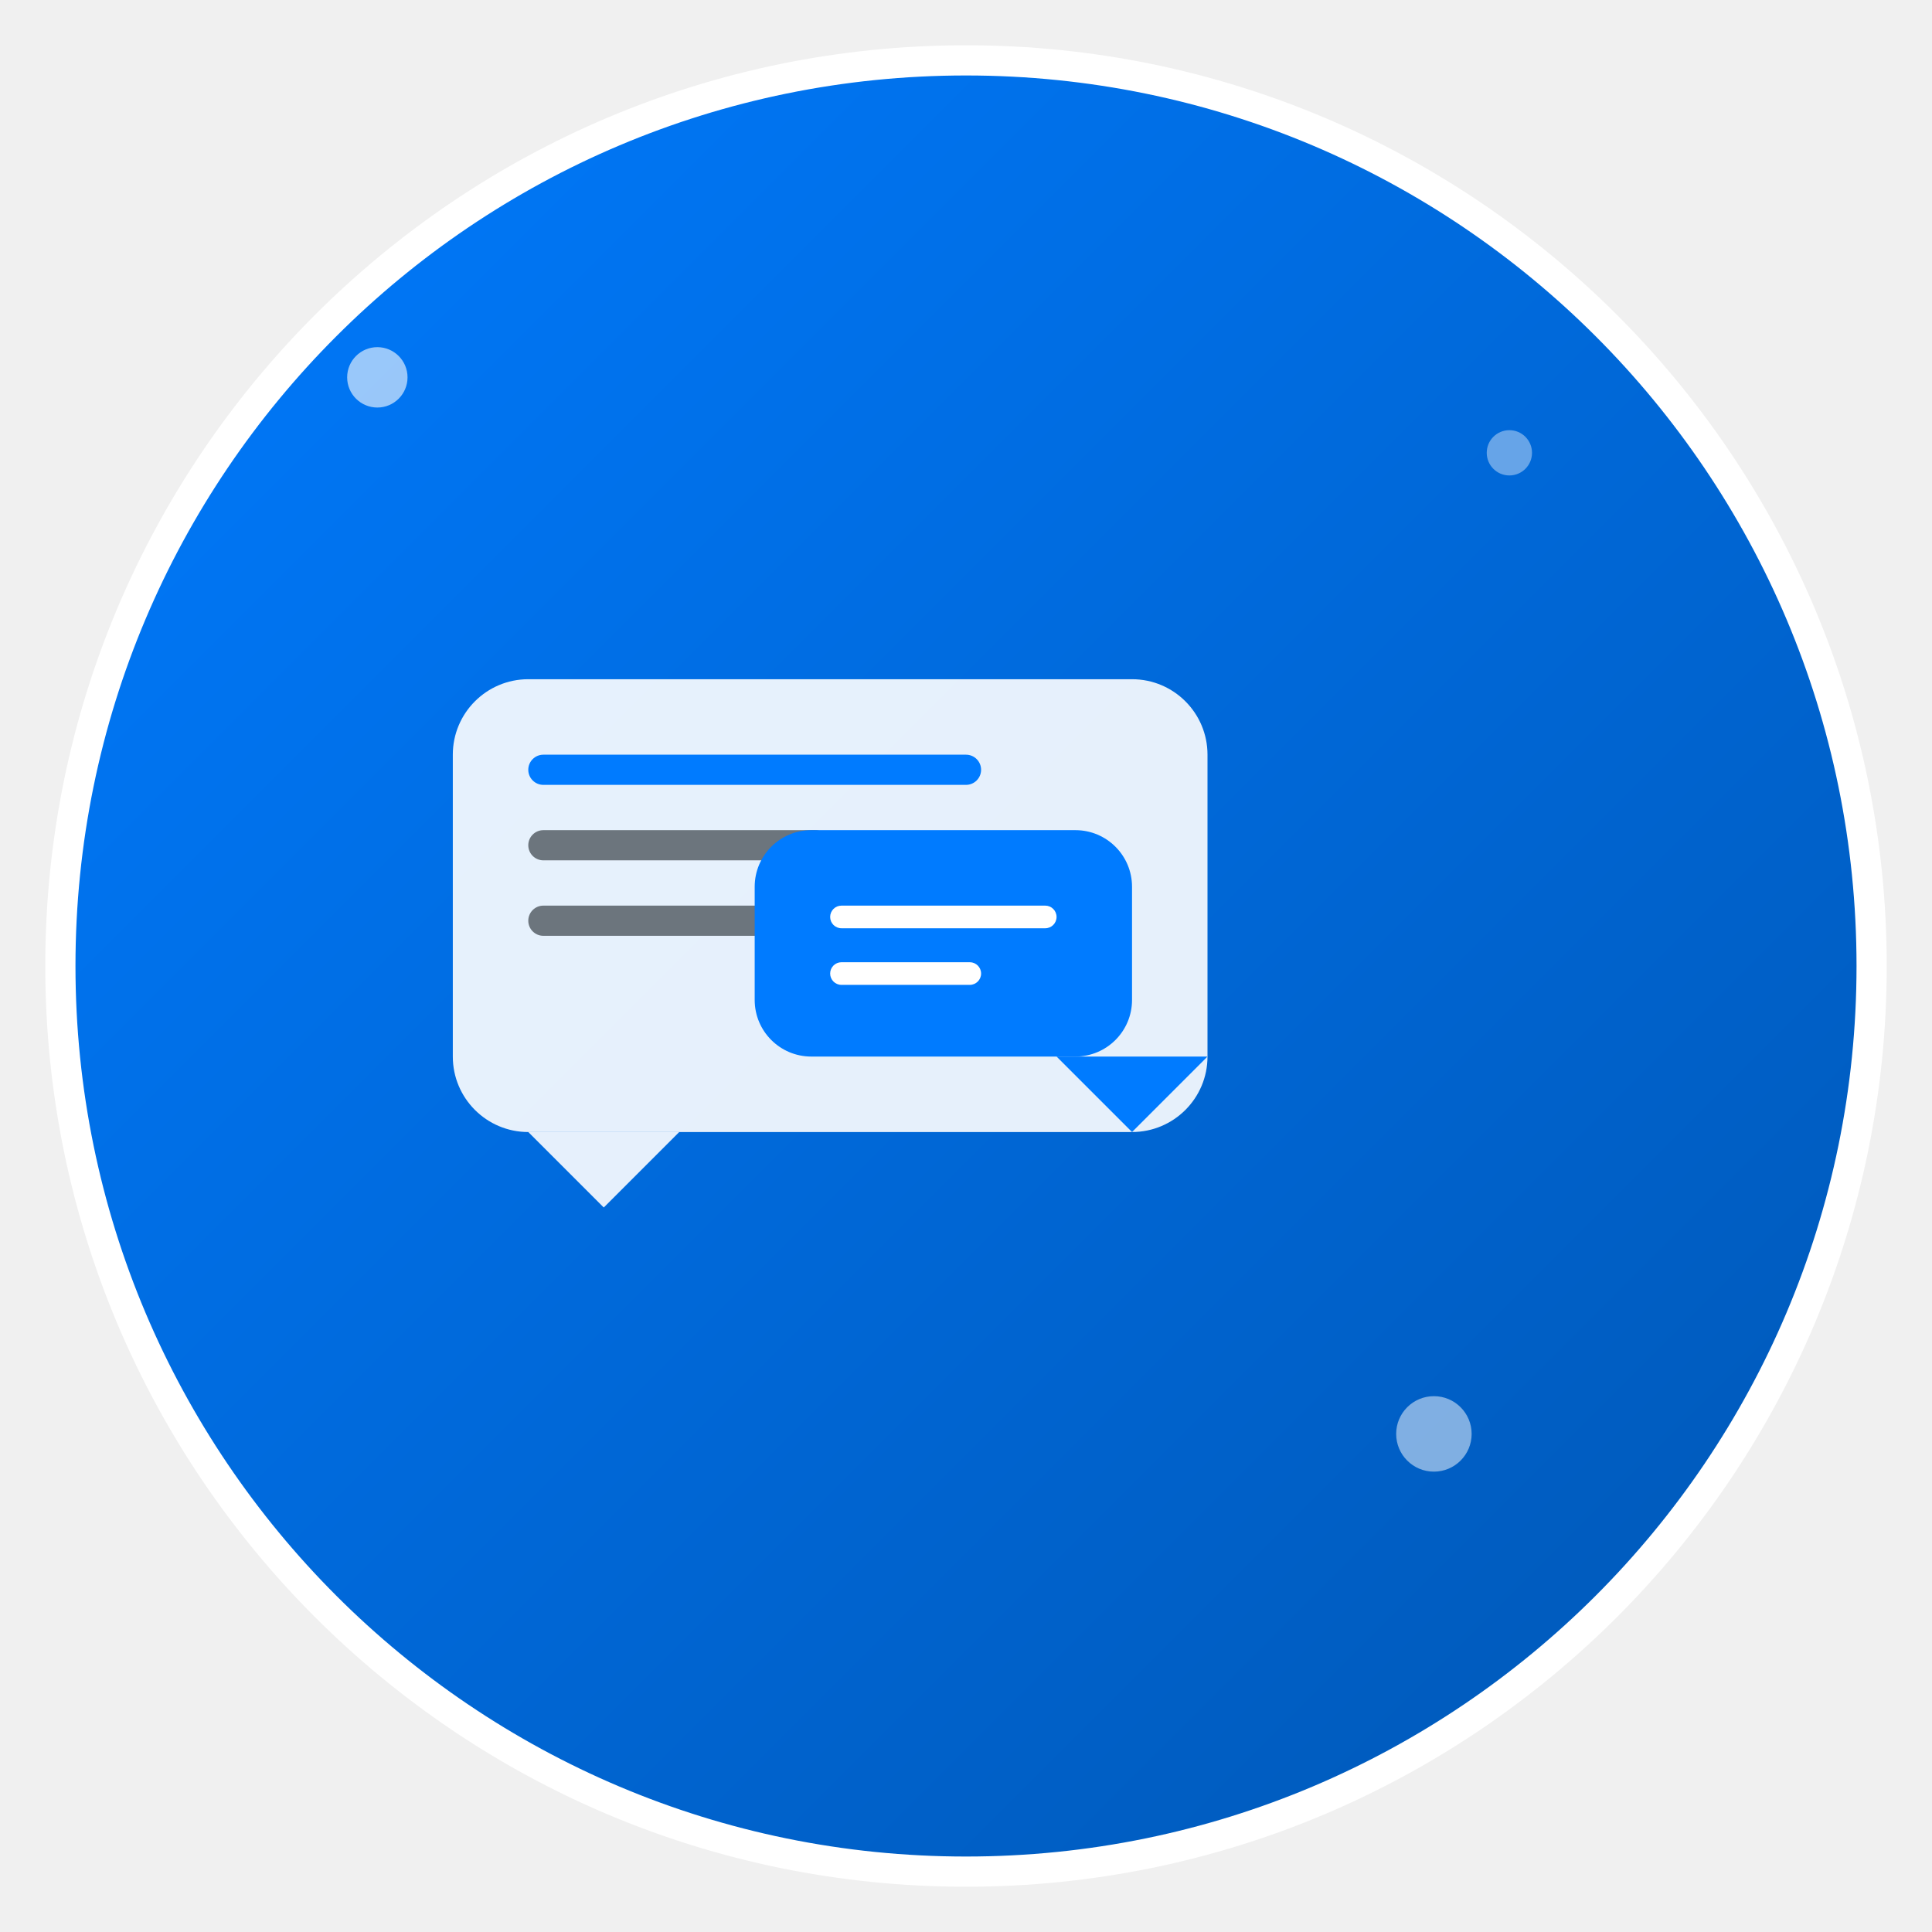
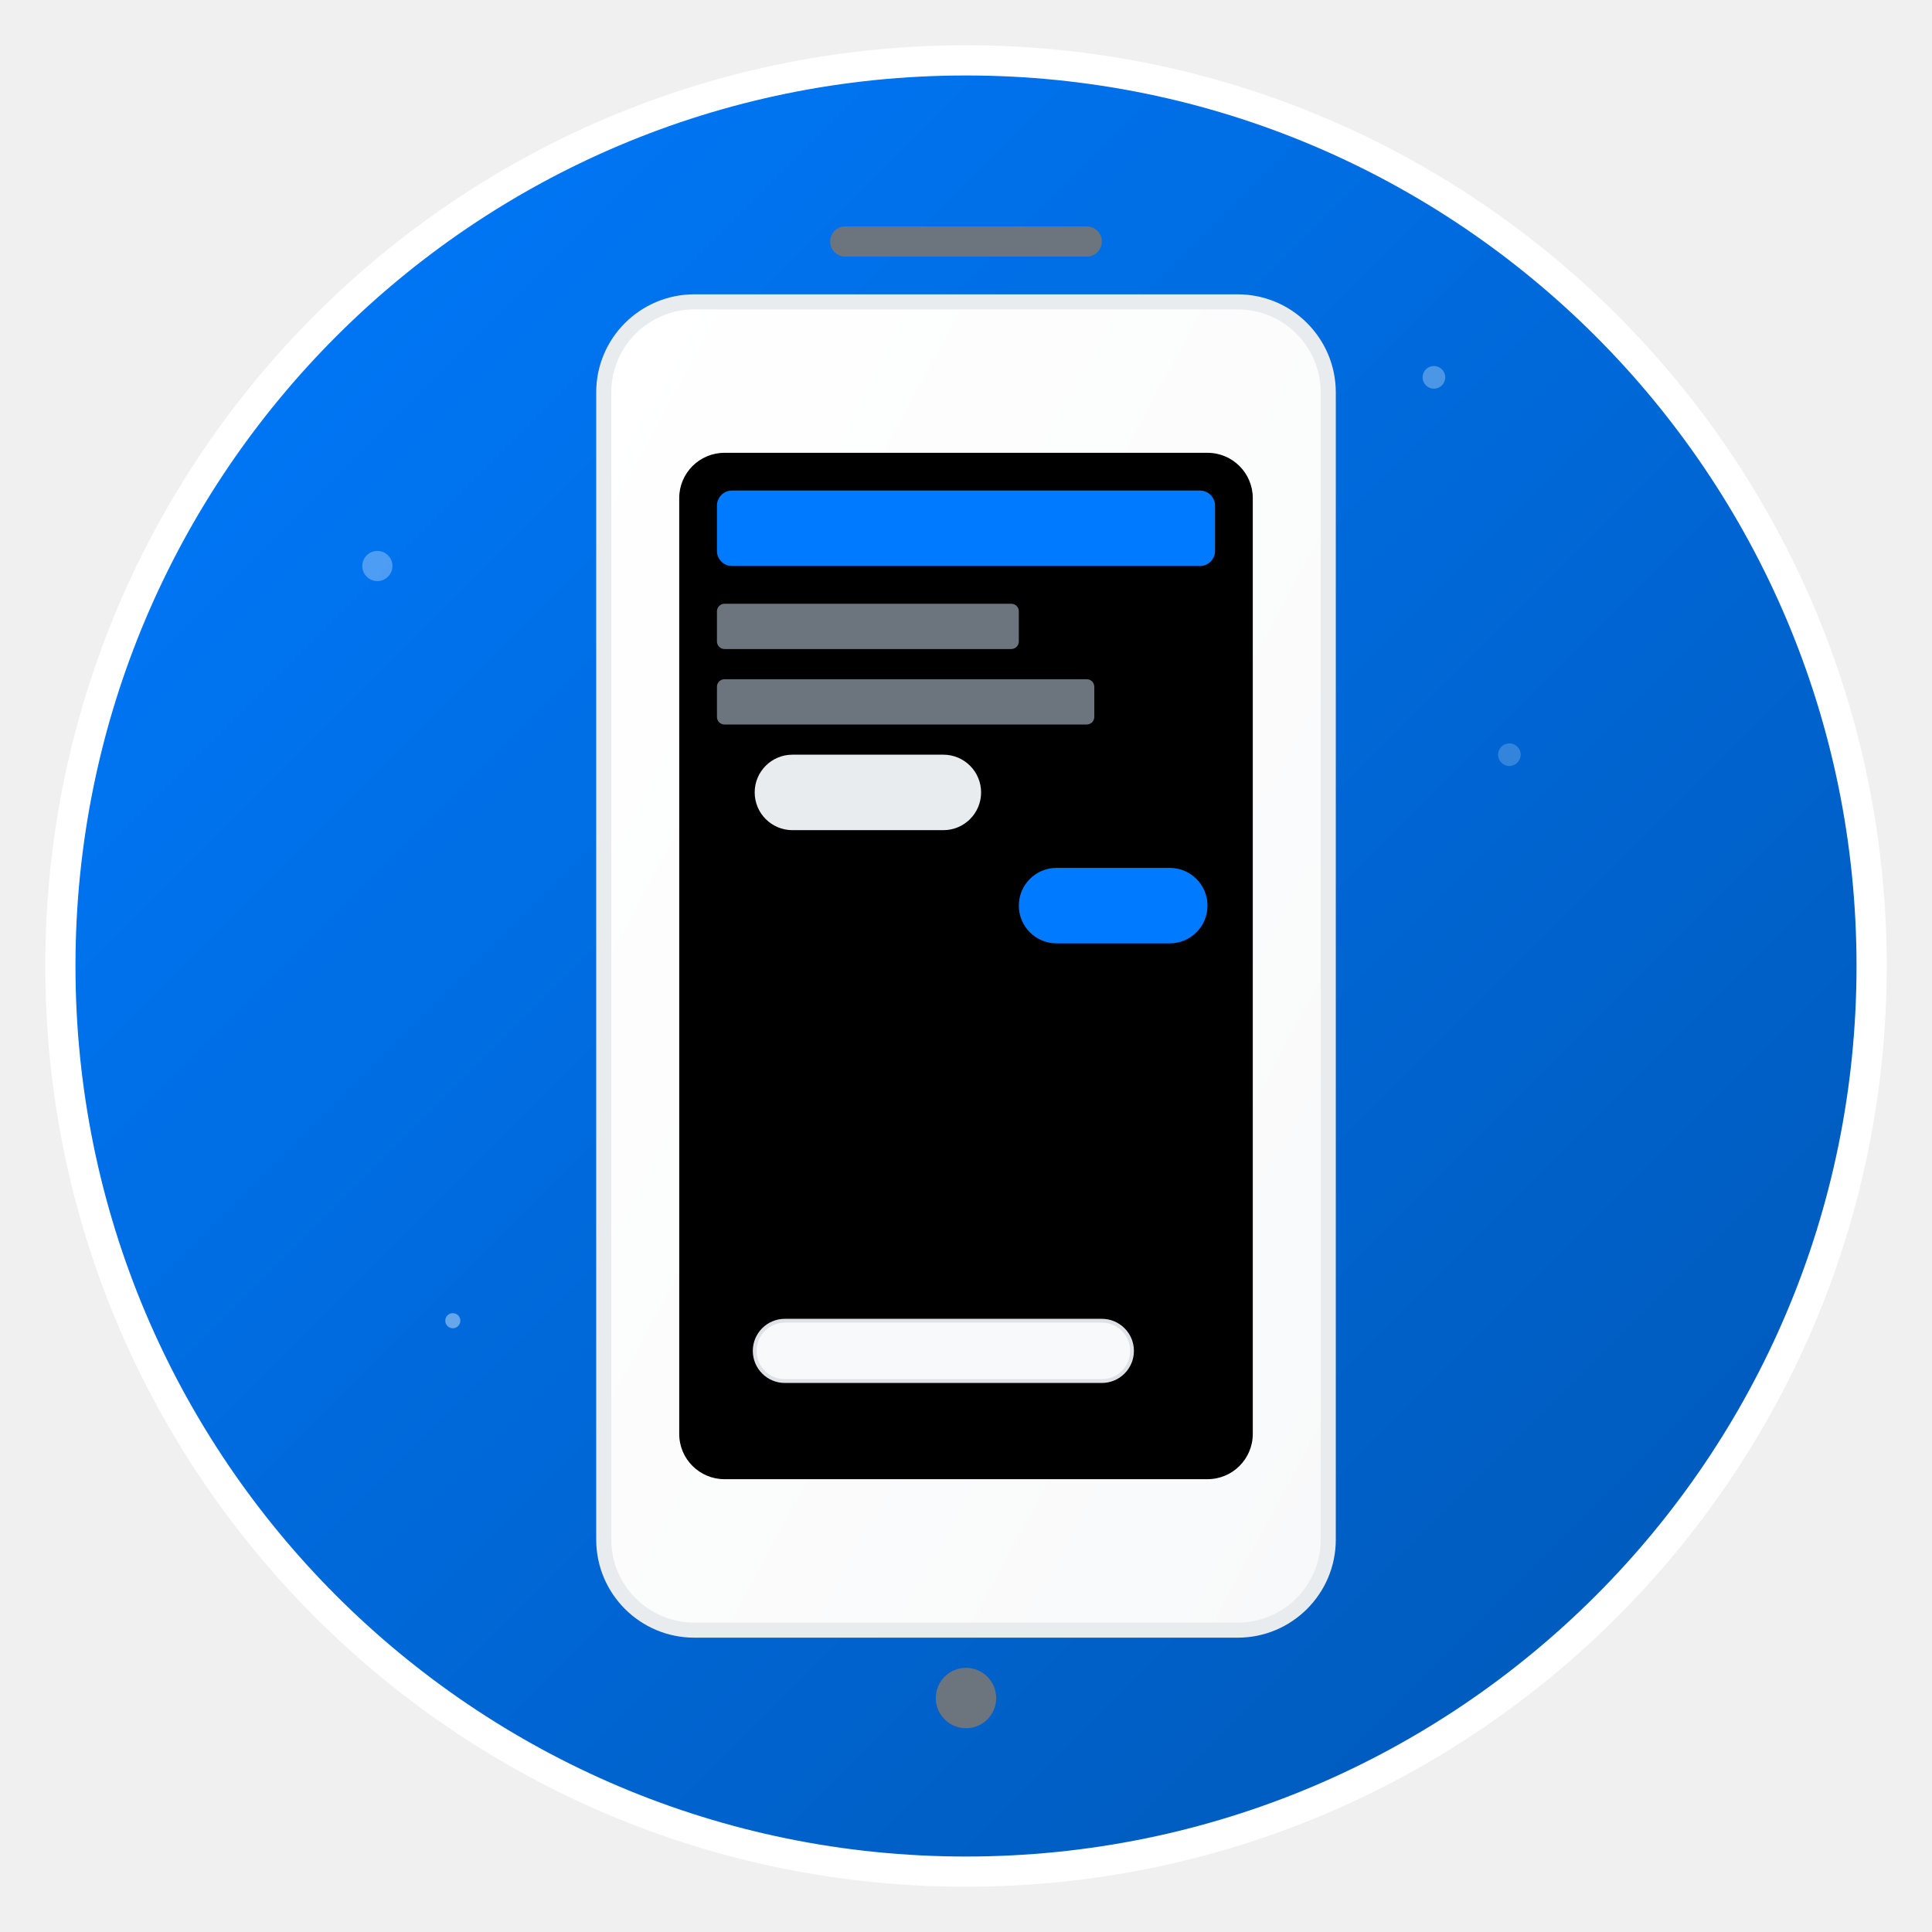
<svg xmlns="http://www.w3.org/2000/svg" width="512" height="512" viewBox="0 0 512 512">
  <defs>
-     <linearGradient id="grad1" x1="0%" y1="0%" x2="100%" y2="100%">
+     <linearGradient id="bgGradient" x1="0%" y1="0%" x2="100%" y2="100%">
      <stop offset="0%" style="stop-color:#007bff;stop-opacity:1" />
      <stop offset="100%" style="stop-color:#0056b3;stop-opacity:1" />
    </linearGradient>
+     <linearGradient id="phoneGradient" x1="0%" y1="0%" x2="100%" y2="100%">
+       <stop offset="0%" style="stop-color:#ffffff;stop-opacity:1" />
+       <stop offset="100%" style="stop-color:#f8f9fa;stop-opacity:1" />
+     </linearGradient>
  </defs>
-   <circle cx="256" cy="256" r="240" fill="url(#grad1)" stroke="#ffffff" stroke-width="8" />
-   <rect x="120" y="180" width="200" height="120" rx="20" ry="20" fill="#ffffff" opacity="0.9" />
-   <polygon points="140,300 180,300 160,320" fill="#ffffff" opacity="0.9" />
-   <rect x="140" y="200" width="120" height="8" rx="4" fill="#007bff" />
-   <rect x="140" y="220" width="80" height="8" rx="4" fill="#6c757d" />
-   <rect x="140" y="240" width="100" height="8" rx="4" fill="#6c757d" />
-   <rect x="200" y="220" width="100" height="60" rx="15" ry="15" fill="#007bff" />
-   <polygon points="280,280 320,280 300,300" fill="#007bff" />
-   <rect x="220" y="240" width="60" height="6" rx="3" fill="#ffffff" />
-   <rect x="220" y="255" width="40" height="6" rx="3" fill="#ffffff" />
-   <circle cx="100" cy="100" r="8" fill="#ffffff" opacity="0.6" />
-   <circle cx="400" cy="120" r="6" fill="#ffffff" opacity="0.4" />
-   <circle cx="380" cy="380" r="10" fill="#ffffff" opacity="0.5" />
+   <circle cx="256" cy="256" r="240" fill="url(#bgGradient)" stroke="#ffffff" stroke-width="8" />
+   <rect x="160" y="80" width="192" height="352" rx="24" ry="24" fill="url(#phoneGradient)" stroke="#e9ecef" stroke-width="4" />
+   <rect x="180" y="120" width="152" height="272" rx="12" ry="12" fill="#000000" />
+   <rect x="190" y="130" width="132" height="20" rx="4" fill="#007bff" />
+   <rect x="190" y="160" width="80" height="12" rx="2" fill="#6c757d" />
+   <rect x="190" y="180" width="100" height="12" rx="2" fill="#6c757d" />
+   <rect x="200" y="200" width="60" height="20" rx="10" fill="#e9ecef" />
+   <rect x="270" y="230" width="50" height="20" rx="10" fill="#007bff" />
+   <rect x="200" y="350" width="100" height="16" rx="8" fill="#f8f9fa" stroke="#dee2e6" stroke-width="1" />
+   <rect x="220" y="60" width="72" height="8" rx="4" fill="#6c757d" />
+   <circle cx="256" cy="450" r="8" fill="#6c757d" />
+   <circle cx="100" cy="150" r="4" fill="#ffffff" opacity="0.3" />
+   <circle cx="400" cy="200" r="3" fill="#ffffff" opacity="0.2" />
+   <circle cx="120" cy="350" r="2" fill="#ffffff" opacity="0.4" />
+   <circle cx="380" cy="100" r="3" fill="#ffffff" opacity="0.3" />
</svg>
